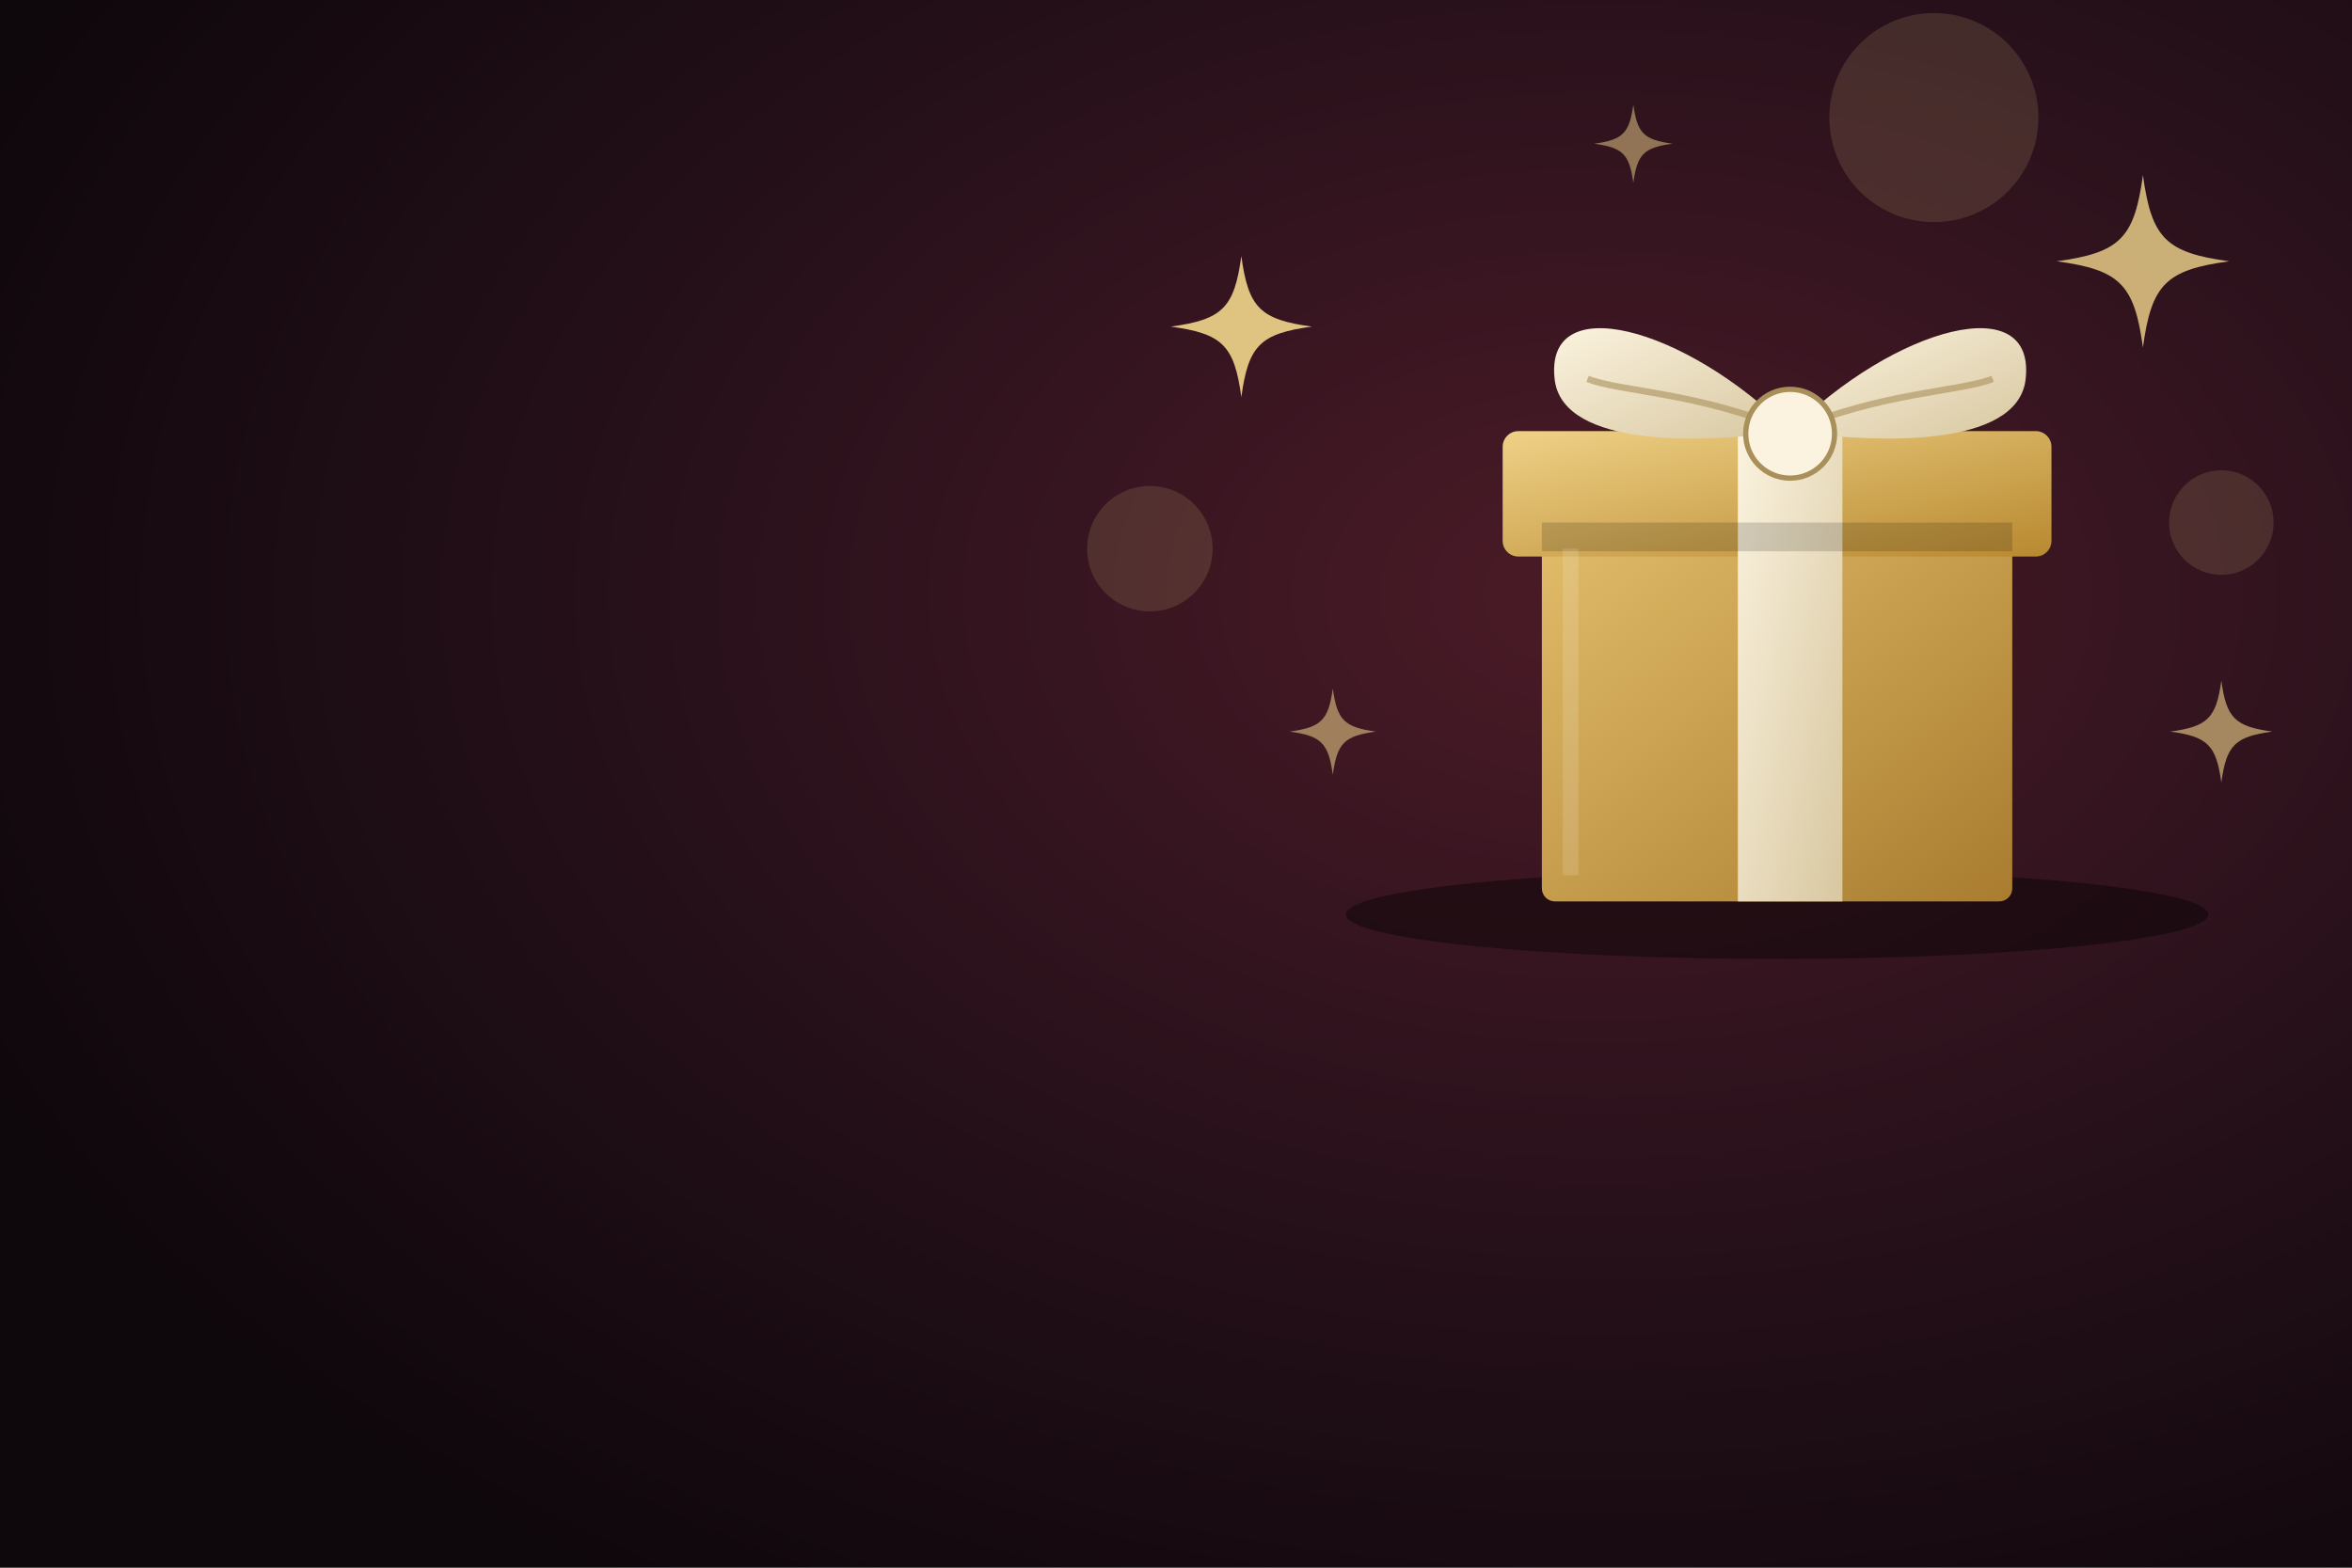
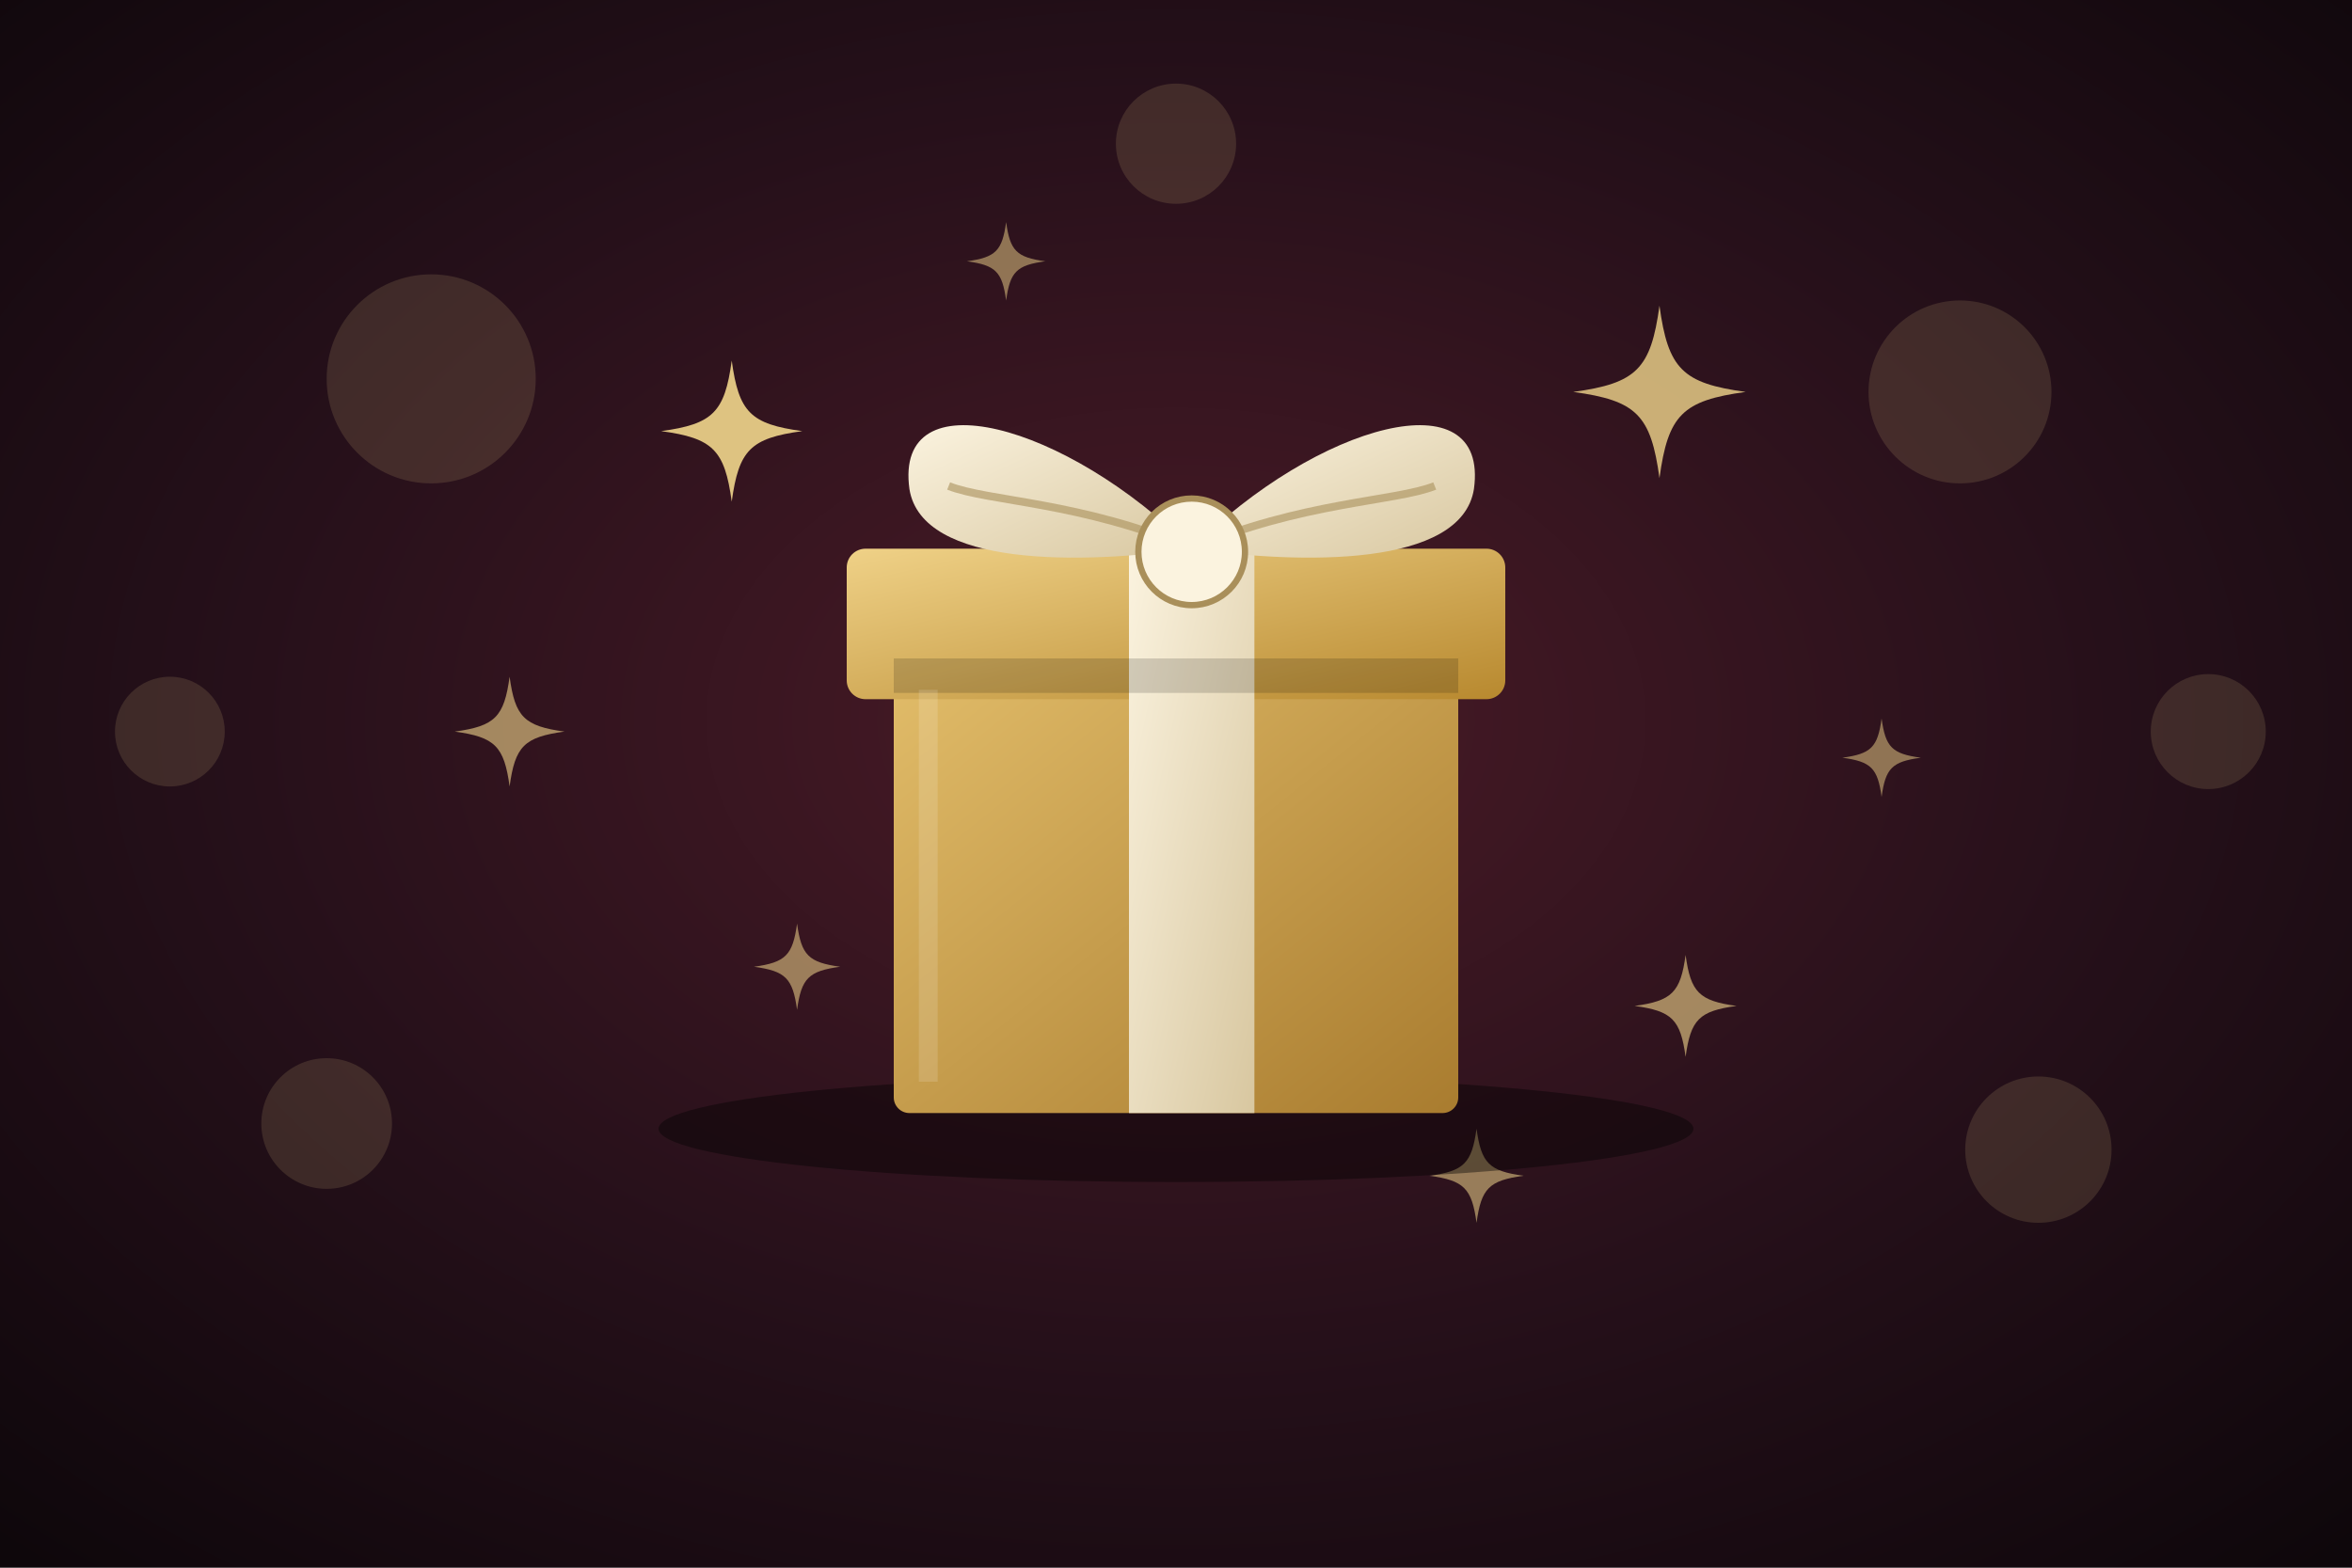
<svg xmlns="http://www.w3.org/2000/svg" viewBox="0 0 1800 1200" width="1800" height="1200">
  <defs>
-     <radialGradient id="bg" cx="68%" cy="38%" r="75%">
+     <radialGradient id="bg" cx="50%" cy="46%" r="72%">
      <stop offset="0" stop-color="#4b1b27" />
      <stop offset="0.55" stop-color="#26101a" />
      <stop offset="1" stop-color="#0e070b" />
    </radialGradient>
    <linearGradient id="box" x1="0" y1="0" x2="1" y2="1">
      <stop offset="0" stop-color="#e2bd6a" />
      <stop offset="1" stop-color="#a97c2f" />
    </linearGradient>
    <linearGradient id="lid" x1="0" y1="0" x2="1" y2="1">
      <stop offset="0" stop-color="#efd187" />
      <stop offset="1" stop-color="#b8892f" />
    </linearGradient>
    <linearGradient id="rib" x1="0" y1="0" x2="1" y2="1">
      <stop offset="0" stop-color="#fbf3df" />
      <stop offset="1" stop-color="#d8c7a0" />
    </linearGradient>
-     <g id="star">
-       <path d="M0 -60 C6 -16 16 -6 60 0 C16 6 6 16 0 60 C-6 16 -16 6 -60 0 C-16 -6 -6 -16 0 -60z" />
-     </g>
+     <path id="star" d="M0 -60 C6 -16 16 -6 60 0 C16 6 6 16 0 60 C-6 16 -16 6 -60 0 C-16 -6 -6 -16 0 -60z" />
  </defs>
  <rect width="1800" height="1200" fill="url(#bg)" />
  <g fill="#f1d68c">
-     <use href="#star" x="950" y="250" transform="translate(950 250) scale(0.9) translate(-950 -250)" opacity="0.9" />
-     <use href="#star" x="1640" y="200" opacity="0.8" transform="translate(1640 200) scale(1.1) translate(-1640 -200)" />
-     <use href="#star" x="1020" y="560" opacity="0.55" transform="translate(1020 560) scale(0.55) translate(-1020 -560)" />
-     <use href="#star" x="1700" y="560" opacity="0.6" transform="translate(1700 560) scale(0.65) translate(-1700 -560)" />
-     <use href="#star" x="1250" y="110" opacity="0.5" transform="translate(1250 110) scale(0.5) translate(-1250 -110)" />
+     <use href="#star" transform="translate(560 330) scale(0.9)" opacity="0.9" />
+     <use href="#star" transform="translate(1270 300) scale(1.1)" opacity="0.8" />
+     <use href="#star" transform="translate(610 740) scale(0.55)" opacity="0.55" />
+     <use href="#star" transform="translate(1290 770) scale(0.65)" opacity="0.6" />
+     <use href="#star" transform="translate(770 200) scale(0.5)" opacity="0.5" />
+     <use href="#star" transform="translate(1130 900) scale(0.6)" opacity="0.55" />
+     <use href="#star" transform="translate(390 560) scale(0.7)" opacity="0.6" />
+     <use href="#star" transform="translate(1440 580) scale(0.5)" opacity="0.5" />
  </g>
  <g fill="#f1d68c" opacity="0.14">
-     <circle cx="1480" cy="90" r="80" />
-     <circle cx="880" cy="420" r="48" />
-     <circle cx="1700" cy="400" r="40" />
+     <circle cx="330" cy="290" r="80" />
+     <circle cx="1500" cy="300" r="70" />
+     <circle cx="250" cy="860" r="50" />
+     <circle cx="1560" cy="880" r="56" />
+     <circle cx="900" cy="110" r="46" />
+     <circle cx="130" cy="560" r="42" />
+     <circle cx="1690" cy="560" r="44" />
  </g>
-   <ellipse cx="1360" cy="700" rx="330" ry="34" fill="#000" opacity="0.4" />
-   <rect x="1180" y="400" width="360" height="290" rx="10" fill="url(#box)" />
-   <rect x="1150" y="330" width="420" height="96" rx="12" fill="url(#lid)" />
-   <rect x="1330" y="330" width="80" height="360" fill="url(#rib)" />
-   <path d="M1180 400 h360 v22 h-360z" fill="#000" opacity="0.16" />
-   <path d="M1370 330 C1290 250 1180 220 1190 292 C1198 342 1300 340 1370 330z" fill="url(#rib)" />
-   <path d="M1370 330 C1450 250 1560 220 1550 292 C1542 342 1440 340 1370 330z" fill="url(#rib)" />
-   <path d="M1370 330 C1300 300 1240 300 1215 290" stroke="#a98f5a" stroke-width="5" fill="none" opacity="0.6" />
-   <path d="M1370 330 C1440 300 1500 300 1525 290" stroke="#a98f5a" stroke-width="5" fill="none" opacity="0.6" />
-   <circle cx="1370" cy="332" r="34" fill="#fbf3df" />
-   <circle cx="1370" cy="332" r="34" fill="none" stroke="#a98f5a" stroke-width="4" />
-   <rect x="1196" y="420" width="12" height="250" fill="#fff" opacity="0.14" />
+   <g transform="translate(900 600) scale(1.2) translate(-1360 -480)">
+     <ellipse cx="1360" cy="700" rx="330" ry="34" fill="#000" opacity="0.4" />
+     <rect x="1180" y="400" width="360" height="290" rx="10" fill="url(#box)" />
+     <rect x="1150" y="330" width="420" height="96" rx="12" fill="url(#lid)" />
+     <rect x="1330" y="330" width="80" height="360" fill="url(#rib)" />
+     <path d="M1180 400 h360 v22 h-360z" fill="#000" opacity="0.16" />
+     <path d="M1370 330 C1290 250 1180 220 1190 292 C1198 342 1300 340 1370 330z" fill="url(#rib)" />
+     <path d="M1370 330 C1450 250 1560 220 1550 292 C1542 342 1440 340 1370 330z" fill="url(#rib)" />
+     <path d="M1370 330 C1300 300 1240 300 1215 290" stroke="#a98f5a" stroke-width="5" fill="none" opacity="0.6" />
+     <path d="M1370 330 C1440 300 1500 300 1525 290" stroke="#a98f5a" stroke-width="5" fill="none" opacity="0.6" />
+     <circle cx="1370" cy="332" r="34" fill="#fbf3df" />
+     <circle cx="1370" cy="332" r="34" fill="none" stroke="#a98f5a" stroke-width="4" />
+     <rect x="1196" y="420" width="12" height="250" fill="#fff" opacity="0.14" />
+   </g>
</svg>
